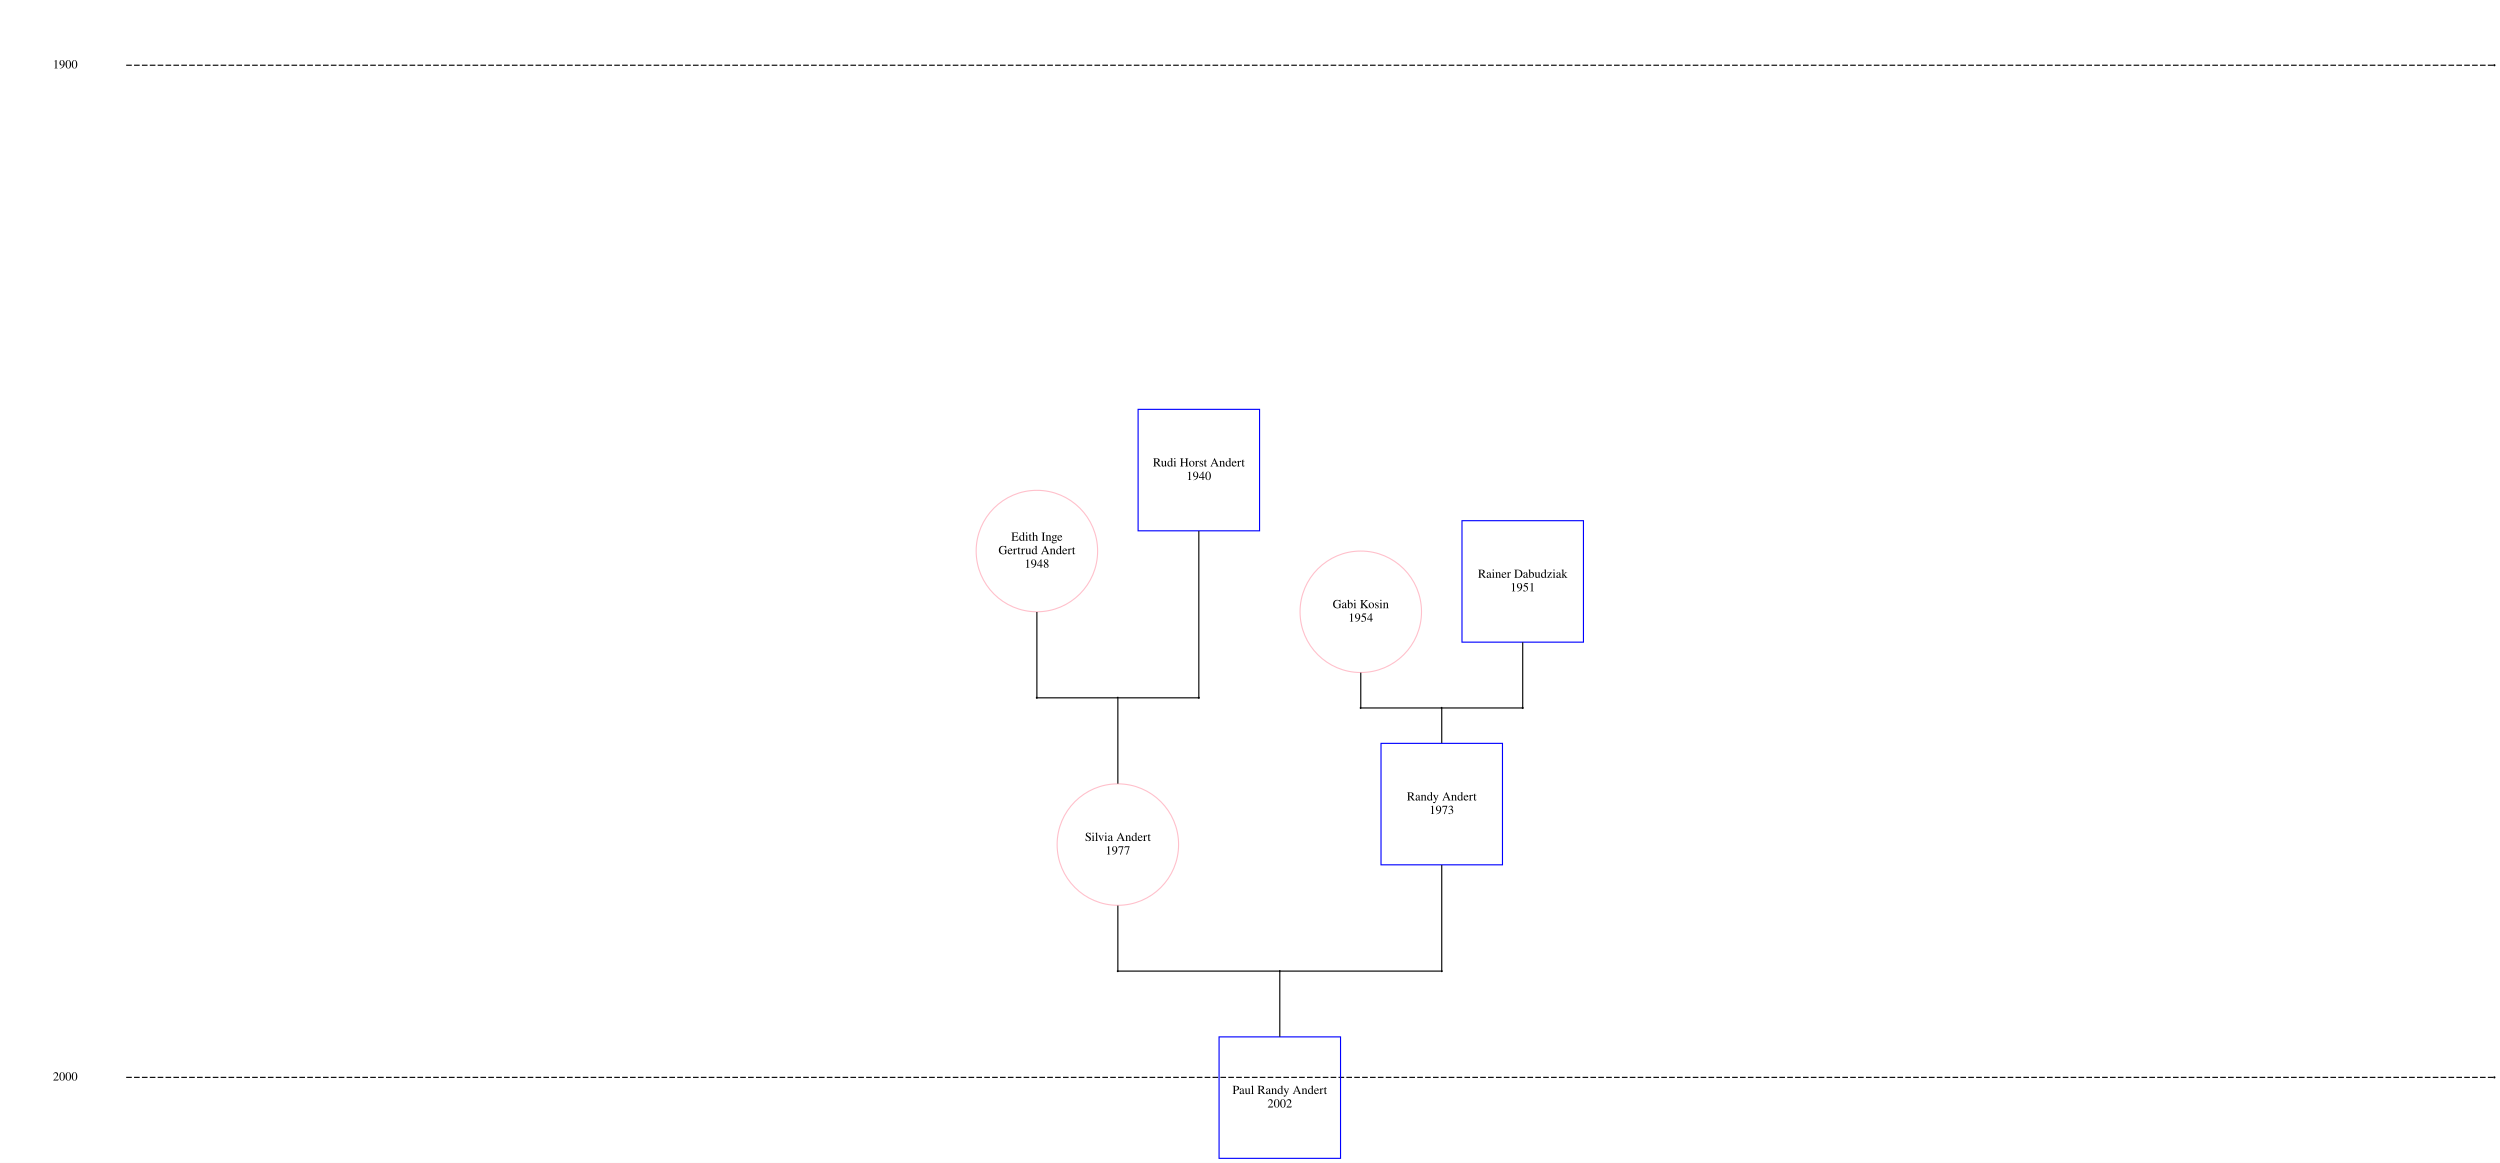
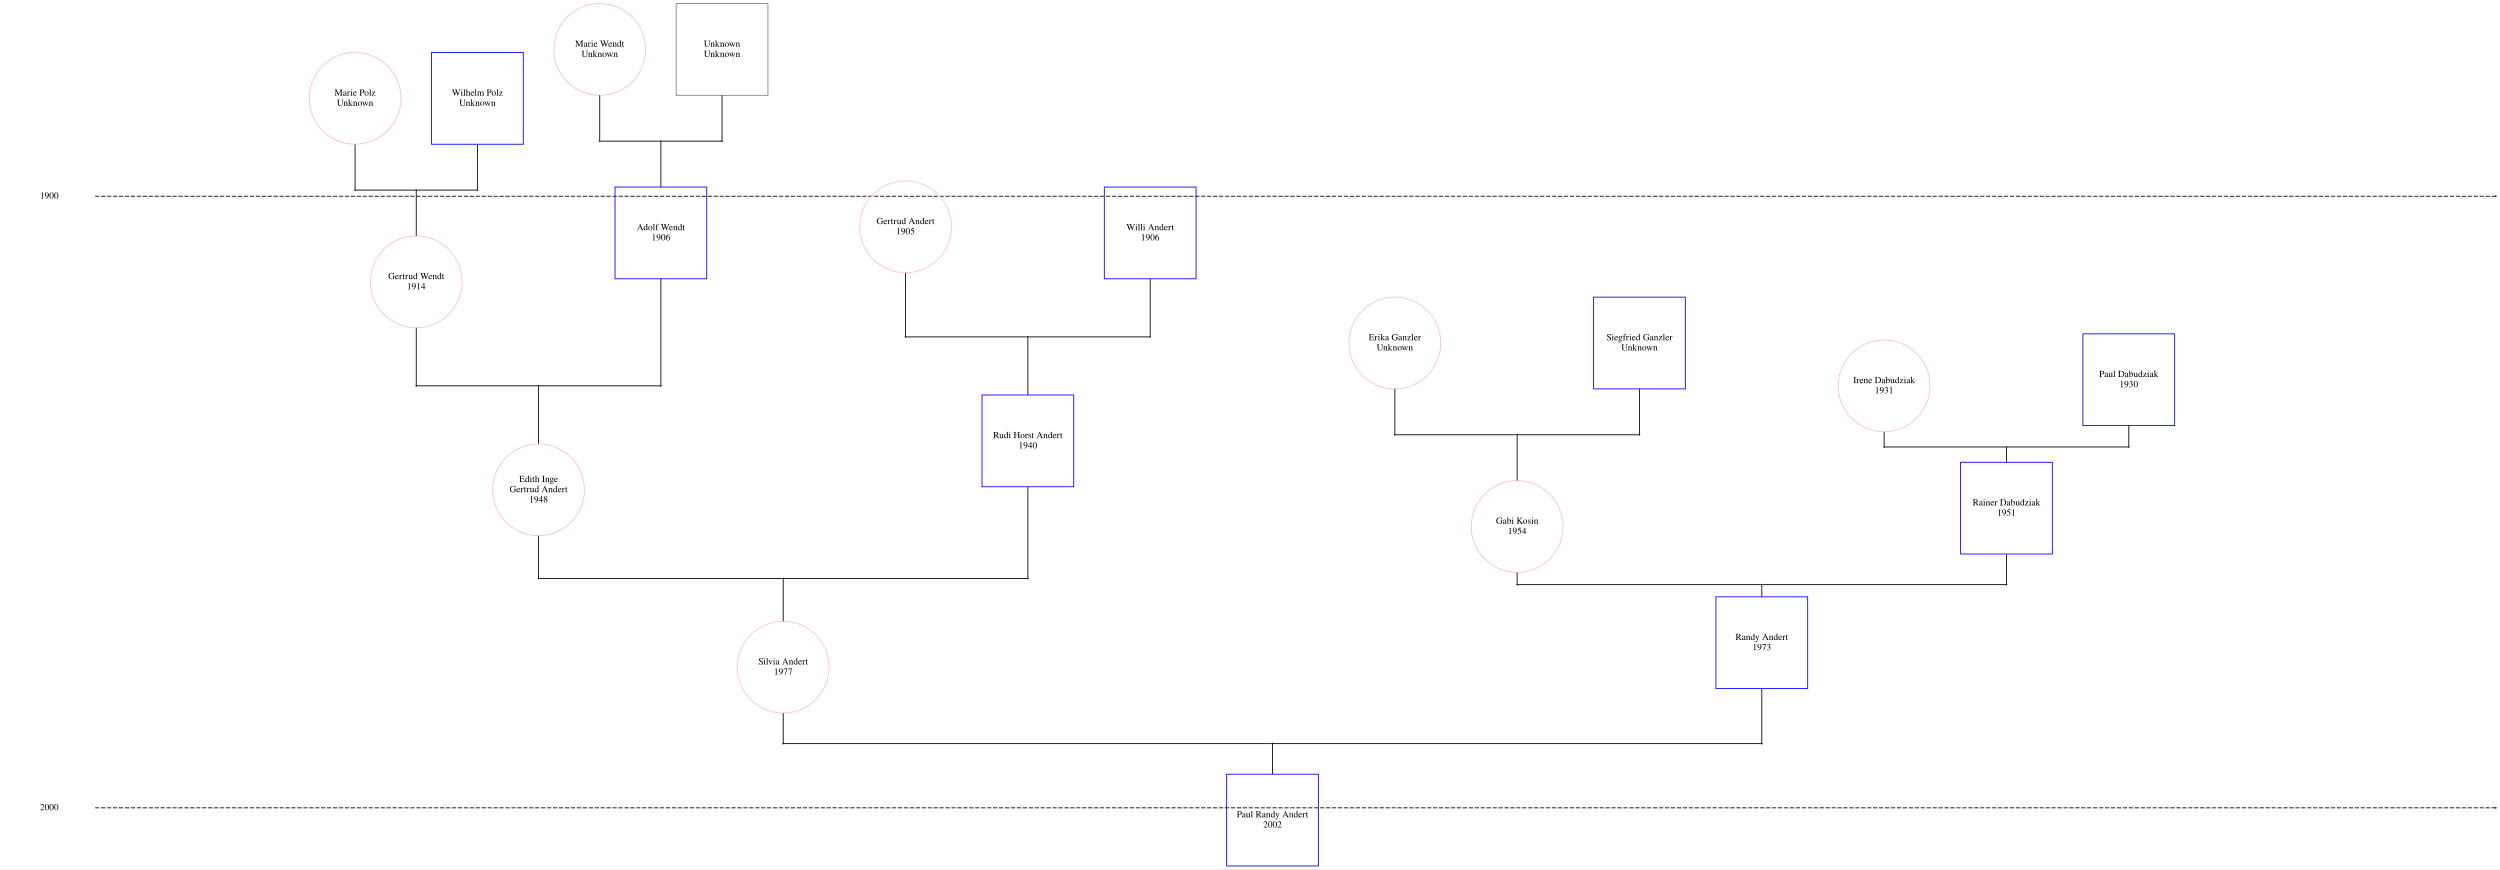
- <svg xmlns="http://www.w3.org/2000/svg" width="2223pt" height="1034pt" viewBox="0.00 0.00 2223.00 1034.00">
-   <g id="graph0" class="graph" transform="scale(1 1) rotate(0) translate(4 1030)">
-     <polygon fill="white" stroke="transparent" points="-4,4 -4,-1030 2219,-1030 2219,4 -4,4" />
+ <svg xmlns="http://www.w3.org/2000/svg" width="2943pt" height="1023pt" viewBox="0.00 0.00 2943.00 1023.00">
+   <g id="graph0" class="graph" transform="scale(1 1) rotate(0) translate(4 1019)">
+     <polygon fill="white" stroke="transparent" points="-4,4 -4,-1019 2939,-1019 2939,4 -4,4" />
    <g id="node1" class="node">
-       <text text-anchor="middle" x="54" y="-969.2" font-family="Times,serif" font-size="11.00">1900</text>
+       <text text-anchor="middle" x="54" y="-785.2" font-family="Times,serif" font-size="11.00">1900</text>
    </g>
    <g id="node3" class="node">
-       <ellipse fill="none" stroke="black" cx="2214" cy="-972" rx="0.5" ry="0.5" />
+       <ellipse fill="none" stroke="black" cx="2934" cy="-788" rx="0.5" ry="0.5" />
    </g>
    <g id="edge1" class="edge">
-       <path fill="none" stroke="black" stroke-dasharray="5,2" d="M108.2,-972C438.96,-972 2172.69,-972 2213.28,-972" />
+       <path fill="none" stroke="black" stroke-dasharray="5,2" d="M108.01,-788C499.39,-788 2886.72,-788 2933.31,-788" />
    </g>
    <g id="node2" class="node">
-       <text text-anchor="middle" x="54" y="-69.2" font-family="Times,serif" font-size="11.00">2000</text>
+       <text text-anchor="middle" x="54" y="-65.2" font-family="Times,serif" font-size="11.00">2000</text>
    </g>
    <g id="node4" class="node">
-       <ellipse fill="none" stroke="black" cx="2214" cy="-72" rx="0.5" ry="0.5" />
+       <ellipse fill="none" stroke="black" cx="2934" cy="-68" rx="0.5" ry="0.5" />
    </g>
    <g id="edge2" class="edge">
-       <path fill="none" stroke="black" stroke-dasharray="5,2" d="M108.2,-72C438.96,-72 2172.69,-72 2213.28,-72" />
+       <path fill="none" stroke="black" stroke-dasharray="5,2" d="M108.01,-68C499.39,-68 2886.72,-68 2933.31,-68" />
    </g>
    <g id="node5" class="node">
-       <polygon fill="none" stroke="blue" points="1188,-108 1080,-108 1080,0 1188,0 1188,-108" />
-       <text text-anchor="middle" x="1134" y="-57.2" font-family="Times,serif" font-size="11.00">Paul Randy Andert</text>
-       <text text-anchor="middle" x="1134" y="-45.2" font-family="Times,serif" font-size="11.00">2002</text>
+       <polygon fill="none" stroke="blue" points="1548,-107.6 1440,-107.6 1440,0.4 1548,0.4 1548,-107.6" />
+       <text text-anchor="middle" x="1494" y="-56.8" font-family="Times,serif" font-size="11.00">Paul Randy Andert</text>
+       <text text-anchor="middle" x="1494" y="-44.8" font-family="Times,serif" font-size="11.00">2002</text>
    </g>
    <g id="node6" class="node">
-       <ellipse fill="none" stroke="pink" cx="990" cy="-279" rx="54" ry="54" />
-       <text text-anchor="middle" x="990" y="-282.2" font-family="Times,serif" font-size="11.00">Silvia Andert</text>
-       <text text-anchor="middle" x="990" y="-270.2" font-family="Times,serif" font-size="11.00">1977</text>
+       <ellipse fill="none" stroke="pink" cx="918" cy="-233.6" rx="54" ry="54" />
+       <text text-anchor="middle" x="918" y="-236.8" font-family="Times,serif" font-size="11.00">Silvia Andert</text>
+       <text text-anchor="middle" x="918" y="-224.8" font-family="Times,serif" font-size="11.00">1977</text>
    </g>
    <g id="node8" class="node">
-       <ellipse fill="none" stroke="black" cx="990" cy="-166.5" rx="0.5" ry="0.5" />
+       <ellipse fill="none" stroke="black" cx="918" cy="-143.6" rx="0.5" ry="0.5" />
    </g>
    <g id="edge3" class="edge">
-       <path fill="none" stroke="black" d="M990,-224.73C990,-198.66 990,-172.02 990,-167.25" />
+       <path fill="none" stroke="black" d="M918,-179.43C918,-162.75 918,-147.83 918,-144.36" />
    </g>
    <g id="node7" class="node">
-       <polygon fill="none" stroke="blue" points="1332,-369 1224,-369 1224,-261 1332,-261 1332,-369" />
-       <text text-anchor="middle" x="1278" y="-318.2" font-family="Times,serif" font-size="11.00">Randy Andert</text>
-       <text text-anchor="middle" x="1278" y="-306.2" font-family="Times,serif" font-size="11.00">1973</text>
+       <polygon fill="none" stroke="blue" points="2124,-316.4 2016,-316.4 2016,-208.4 2124,-208.4 2124,-316.4" />
+       <text text-anchor="middle" x="2070" y="-265.6" font-family="Times,serif" font-size="11.00">Randy Andert</text>
+       <text text-anchor="middle" x="2070" y="-253.6" font-family="Times,serif" font-size="11.00">1973</text>
    </g>
    <g id="node9" class="node">
-       <ellipse fill="none" stroke="black" cx="1134" cy="-166.5" rx="0.5" ry="0.5" />
+       <ellipse fill="none" stroke="black" cx="1494" cy="-143.6" rx="0.5" ry="0.5" />
    </g>
    <g id="edge4" class="edge">
-       <path fill="none" stroke="black" d="M990.64,-166.5C1000.54,-166.5 1121.8,-166.5 1133.15,-166.5" />
+       <path fill="none" stroke="black" d="M918.65,-143.6C939.77,-143.6 1468.34,-143.6 1493.1,-143.6" />
    </g>
    <g id="edge7" class="edge">
-       <path fill="none" stroke="black" d="M1134,-165.78C1134,-161.1 1134,-134.34 1134,-108.18" />
+       <path fill="none" stroke="black" d="M1494,-143.03C1494,-139.94 1494,-124.86 1494,-107.94" />
    </g>
    <g id="node10" class="node">
-       <ellipse fill="none" stroke="black" cx="1278" cy="-166.5" rx="0.5" ry="0.5" />
+       <ellipse fill="none" stroke="black" cx="2070" cy="-143.6" rx="0.5" ry="0.5" />
    </g>
    <g id="edge5" class="edge">
-       <path fill="none" stroke="black" d="M1134.64,-166.5C1144.54,-166.5 1265.8,-166.5 1277.15,-166.5" />
+       <path fill="none" stroke="black" d="M1494.65,-143.6C1515.77,-143.6 2044.34,-143.6 2069.1,-143.6" />
    </g>
    <g id="edge6" class="edge">
-       <path fill="none" stroke="black" d="M1278,-167.16C1278,-173.31 1278,-221.15 1278,-260.76" />
+       <path fill="none" stroke="black" d="M2070,-144.36C2070,-149.48 2070,-179.62 2070,-208.17" />
    </g>
    <g id="node11" class="node">
-       <ellipse fill="none" stroke="pink" cx="918" cy="-540" rx="54" ry="54" />
-       <text text-anchor="middle" x="918" y="-549.2" font-family="Times,serif" font-size="11.00">Edith Inge</text>
-       <text text-anchor="middle" x="918" y="-537.2" font-family="Times,serif" font-size="11.00">Gertrud Andert </text>
-       <text text-anchor="middle" x="918" y="-525.2" font-family="Times,serif" font-size="11.00">1948</text>
+       <ellipse fill="none" stroke="pink" cx="630" cy="-442.4" rx="54" ry="54" />
+       <text text-anchor="middle" x="630" y="-451.6" font-family="Times,serif" font-size="11.00">Edith Inge</text>
+       <text text-anchor="middle" x="630" y="-439.6" font-family="Times,serif" font-size="11.00">Gertrud Andert </text>
+       <text text-anchor="middle" x="630" y="-427.6" font-family="Times,serif" font-size="11.00">1948</text>
    </g>
    <g id="node13" class="node">
-       <ellipse fill="none" stroke="black" cx="918" cy="-409.5" rx="0.5" ry="0.5" />
+       <ellipse fill="none" stroke="black" cx="630" cy="-338" rx="0.5" ry="0.5" />
    </g>
    <g id="edge8" class="edge">
-       <path fill="none" stroke="black" d="M918,-485.79C918,-452.74 918,-415.79 918,-410.22" />
+       <path fill="none" stroke="black" d="M630,-388.37C630,-365.28 630,-342.67 630,-338.64" />
    </g>
    <g id="node12" class="node">
-       <polygon fill="none" stroke="blue" points="1116,-666 1008,-666 1008,-558 1116,-558 1116,-666" />
-       <text text-anchor="middle" x="1062" y="-615.2" font-family="Times,serif" font-size="11.00">Rudi Horst Andert</text>
-       <text text-anchor="middle" x="1062" y="-603.2" font-family="Times,serif" font-size="11.00">1940</text>
+       <polygon fill="none" stroke="blue" points="1260,-554 1152,-554 1152,-446 1260,-446 1260,-554" />
+       <text text-anchor="middle" x="1206" y="-503.2" font-family="Times,serif" font-size="11.00">Rudi Horst Andert</text>
+       <text text-anchor="middle" x="1206" y="-491.2" font-family="Times,serif" font-size="11.00">1940</text>
    </g>
    <g id="node14" class="node">
-       <ellipse fill="none" stroke="black" cx="990" cy="-409.5" rx="0.5" ry="0.5" />
+       <ellipse fill="none" stroke="black" cx="918" cy="-338" rx="0.5" ry="0.5" />
    </g>
    <g id="edge9" class="edge">
-       <path fill="none" stroke="black" d="M918.81,-409.5C926.22,-409.5 982.31,-409.5 989.29,-409.5" />
+       <path fill="none" stroke="black" d="M630.83,-338C647.19,-338 901.35,-338 917.22,-338" />
    </g>
    <g id="edge12" class="edge">
-       <path fill="none" stroke="black" d="M990,-408.67C990,-402.72 990,-366 990,-333.15" />
+       <path fill="none" stroke="black" d="M918,-337.33C918,-333.22 918,-310.69 918,-287.67" />
    </g>
    <g id="node15" class="node">
-       <ellipse fill="none" stroke="black" cx="1062" cy="-409.5" rx="0.5" ry="0.5" />
+       <ellipse fill="none" stroke="black" cx="1206" cy="-338" rx="0.5" ry="0.5" />
    </g>
    <g id="edge10" class="edge">
-       <path fill="none" stroke="black" d="M990.81,-409.5C998.22,-409.5 1054.31,-409.5 1061.29,-409.5" />
+       <path fill="none" stroke="black" d="M918.83,-338C935.19,-338 1189.35,-338 1205.22,-338" />
    </g>
    <g id="edge11" class="edge">
-       <path fill="none" stroke="black" d="M1062,-410.08C1062,-417.79 1062,-500.65 1062,-557.79" />
+       <path fill="none" stroke="black" d="M1206,-338.72C1206,-345.68 1206,-401.58 1206,-445.64" />
    </g>
    <g id="node16" class="node">
-       <ellipse fill="none" stroke="pink" cx="1206" cy="-486" rx="54" ry="54" />
-       <text text-anchor="middle" x="1206" y="-489.2" font-family="Times,serif" font-size="11.00">Gabi Kosin</text>
-       <text text-anchor="middle" x="1206" y="-477.2" font-family="Times,serif" font-size="11.00">1954</text>
+       <ellipse fill="none" stroke="pink" cx="486" cy="-687.2" rx="54" ry="54" />
+       <text text-anchor="middle" x="486" y="-690.4" font-family="Times,serif" font-size="11.00">Gertrud Wendt</text>
+       <text text-anchor="middle" x="486" y="-678.4" font-family="Times,serif" font-size="11.00">1914</text>
    </g>
    <g id="node18" class="node">
-       <ellipse fill="none" stroke="black" cx="1206" cy="-400.5" rx="0.5" ry="0.5" />
+       <ellipse fill="none" stroke="black" cx="486" cy="-564.8" rx="0.5" ry="0.5" />
    </g>
    <g id="edge13" class="edge">
-       <path fill="none" stroke="black" d="M1206,-431.85C1206,-417 1206,-404.14 1206,-401.15" />
+       <path fill="none" stroke="black" d="M486,-633.16C486,-603.44 486,-571.44 486,-565.71" />
    </g>
    <g id="node17" class="node">
-       <polygon fill="none" stroke="blue" points="1404,-567 1296,-567 1296,-459 1404,-459 1404,-567" />
-       <text text-anchor="middle" x="1350" y="-516.2" font-family="Times,serif" font-size="11.00">Rainer Dabudziak</text>
-       <text text-anchor="middle" x="1350" y="-504.2" font-family="Times,serif" font-size="11.00">1951</text>
+       <polygon fill="none" stroke="blue" points="828,-798.8 720,-798.8 720,-690.8 828,-690.8 828,-798.8" />
+       <text text-anchor="middle" x="774" y="-748" font-family="Times,serif" font-size="11.00">Adolf Wendt</text>
+       <text text-anchor="middle" x="774" y="-736" font-family="Times,serif" font-size="11.00">1906</text>
    </g>
    <g id="node19" class="node">
-       <ellipse fill="none" stroke="black" cx="1278" cy="-400.5" rx="0.5" ry="0.5" />
+       <ellipse fill="none" stroke="black" cx="630" cy="-564.8" rx="0.5" ry="0.5" />
    </g>
    <g id="edge14" class="edge">
-       <path fill="none" stroke="black" d="M1206.81,-400.5C1214.22,-400.5 1270.31,-400.5 1277.29,-400.5" />
+       <path fill="none" stroke="black" d="M486.64,-564.8C496.54,-564.8 617.8,-564.8 629.15,-564.8" />
    </g>
    <g id="edge17" class="edge">
-       <path fill="none" stroke="black" d="M1278,-399.95C1278,-397.19 1278,-384.33 1278,-369.41" />
+       <path fill="none" stroke="black" d="M630,-564.02C630,-558.64 630,-526.48 630,-496.58" />
    </g>
    <g id="node20" class="node">
-       <ellipse fill="none" stroke="black" cx="1350" cy="-400.5" rx="0.5" ry="0.5" />
+       <ellipse fill="none" stroke="black" cx="774" cy="-564.8" rx="0.5" ry="0.5" />
    </g>
    <g id="edge15" class="edge">
-       <path fill="none" stroke="black" d="M1278.81,-400.5C1286.22,-400.5 1342.31,-400.5 1349.29,-400.5" />
+       <path fill="none" stroke="black" d="M630.64,-564.8C640.54,-564.8 761.8,-564.8 773.15,-564.8" />
    </g>
    <g id="edge16" class="edge">
-       <path fill="none" stroke="black" d="M1350,-401.22C1350,-405.9 1350,-432.66 1350,-458.82" />
+       <path fill="none" stroke="black" d="M774,-565.32C774,-571.92 774,-640.38 774,-690.79" />
+     </g>
+     <g id="node21" class="node">
+       <ellipse fill="none" stroke="pink" cx="414" cy="-903.2" rx="54" ry="54" />
+       <text text-anchor="middle" x="414" y="-906.4" font-family="Times,serif" font-size="11.00">Marie Polz</text>
+       <text text-anchor="middle" x="414" y="-894.4" font-family="Times,serif" font-size="11.00">Unknown</text>
+     </g>
+     <g id="node23" class="node">
+       <ellipse fill="none" stroke="black" cx="414" cy="-795.2" rx="0.5" ry="0.5" />
+     </g>
+     <g id="edge18" class="edge">
+       <path fill="none" stroke="black" d="M414,-848.88C414,-824.51 414,-800.22 414,-795.88" />
+     </g>
+     <g id="node22" class="node">
+       <polygon fill="none" stroke="blue" points="612,-957.2 504,-957.2 504,-849.2 612,-849.2 612,-957.2" />
+       <text text-anchor="middle" x="558" y="-906.4" font-family="Times,serif" font-size="11.00">Wilhelm Polz</text>
+       <text text-anchor="middle" x="558" y="-894.4" font-family="Times,serif" font-size="11.00">Unknown</text>
+     </g>
+     <g id="node24" class="node">
+       <ellipse fill="none" stroke="black" cx="486" cy="-795.2" rx="0.5" ry="0.5" />
+     </g>
+     <g id="edge19" class="edge">
+       <path fill="none" stroke="black" d="M414.81,-795.2C422.22,-795.2 478.31,-795.2 485.29,-795.2" />
+     </g>
+     <g id="edge22" class="edge">
+       <path fill="none" stroke="black" d="M486,-794.51C486,-790.14 486,-765.75 486,-741.32" />
+     </g>
+     <g id="node25" class="node">
+       <ellipse fill="none" stroke="black" cx="558" cy="-795.2" rx="0.5" ry="0.5" />
+     </g>
+     <g id="edge20" class="edge">
+       <path fill="none" stroke="black" d="M486.81,-795.2C494.22,-795.2 550.31,-795.2 557.29,-795.2" />
+     </g>
+     <g id="edge21" class="edge">
+       <path fill="none" stroke="black" d="M558,-795.89C558,-800.26 558,-824.65 558,-849.08" />
+     </g>
+     <g id="node26" class="node">
+       <ellipse fill="none" stroke="pink" cx="702" cy="-960.8" rx="54" ry="54" />
+       <text text-anchor="middle" x="702" y="-964" font-family="Times,serif" font-size="11.00">Marie Wendt</text>
+       <text text-anchor="middle" x="702" y="-952" font-family="Times,serif" font-size="11.00">Unknown</text>
+     </g>
+     <g id="node28" class="node">
+       <ellipse fill="none" stroke="black" cx="702" cy="-852.8" rx="0.5" ry="0.5" />
+     </g>
+     <g id="edge23" class="edge">
+       <path fill="none" stroke="black" d="M702,-906.8C702,-882.33 702,-857.86 702,-853.49" />
+     </g>
+     <g id="node27" class="node">
+       <polygon fill="none" stroke="grey" points="900,-1014.8 792,-1014.8 792,-906.8 900,-906.8 900,-1014.8" />
+       <text text-anchor="middle" x="846" y="-964" font-family="Times,serif" font-size="11.00">Unknown  </text>
+       <text text-anchor="middle" x="846" y="-952" font-family="Times,serif" font-size="11.00">Unknown</text>
+     </g>
+     <g id="node29" class="node">
+       <ellipse fill="none" stroke="black" cx="774" cy="-852.8" rx="0.5" ry="0.5" />
+     </g>
+     <g id="edge24" class="edge">
+       <path fill="none" stroke="black" d="M702.81,-852.8C710.22,-852.8 766.31,-852.8 773.29,-852.8" />
+     </g>
+     <g id="edge27" class="edge">
+       <path fill="none" stroke="black" d="M774,-852.11C774,-847.74 774,-823.35 774,-798.92" />
+     </g>
+     <g id="node30" class="node">
+       <ellipse fill="none" stroke="black" cx="846" cy="-852.8" rx="0.5" ry="0.5" />
+     </g>
+     <g id="edge25" class="edge">
+       <path fill="none" stroke="black" d="M774.81,-852.8C782.22,-852.8 838.31,-852.8 845.29,-852.8" />
+     </g>
+     <g id="edge26" class="edge">
+       <path fill="none" stroke="black" d="M846,-853.49C846,-857.86 846,-882.25 846,-906.68" />
+     </g>
+     <g id="node31" class="node">
+       <ellipse fill="none" stroke="pink" cx="1062" cy="-752" rx="54" ry="54" />
+       <text text-anchor="middle" x="1062" y="-755.2" font-family="Times,serif" font-size="11.00">Gertrud Andert</text>
+       <text text-anchor="middle" x="1062" y="-743.2" font-family="Times,serif" font-size="11.00">1905</text>
+     </g>
+     <g id="node33" class="node">
+       <ellipse fill="none" stroke="black" cx="1062" cy="-622.4" rx="0.5" ry="0.5" />
+     </g>
+     <g id="edge28" class="edge">
+       <path fill="none" stroke="black" d="M1062,-697.79C1062,-665.05 1062,-628.6 1062,-623.11" />
+     </g>
+     <g id="node32" class="node">
+       <polygon fill="none" stroke="blue" points="1404,-798.8 1296,-798.8 1296,-690.8 1404,-690.8 1404,-798.8" />
+       <text text-anchor="middle" x="1350" y="-748" font-family="Times,serif" font-size="11.00">Willi Andert</text>
+       <text text-anchor="middle" x="1350" y="-736" font-family="Times,serif" font-size="11.00">1906</text>
+     </g>
+     <g id="node34" class="node">
+       <ellipse fill="none" stroke="black" cx="1206" cy="-622.4" rx="0.5" ry="0.5" />
+     </g>
+     <g id="edge29" class="edge">
+       <path fill="none" stroke="black" d="M1062.64,-622.4C1072.54,-622.4 1193.8,-622.4 1205.15,-622.4" />
+     </g>
+     <g id="edge32" class="edge">
+       <path fill="none" stroke="black" d="M1206,-621.62C1206,-616.24 1206,-584.08 1206,-554.18" />
+     </g>
+     <g id="node35" class="node">
+       <ellipse fill="none" stroke="black" cx="1350" cy="-622.4" rx="0.5" ry="0.5" />
+     </g>
+     <g id="edge30" class="edge">
+       <path fill="none" stroke="black" d="M1206.64,-622.4C1216.54,-622.4 1337.8,-622.4 1349.15,-622.4" />
+     </g>
+     <g id="edge31" class="edge">
+       <path fill="none" stroke="black" d="M1350,-623.18C1350,-628.56 1350,-660.72 1350,-690.62" />
+     </g>
+     <g id="node36" class="node">
+       <ellipse fill="none" stroke="pink" cx="1782" cy="-399.2" rx="54" ry="54" />
+       <text text-anchor="middle" x="1782" y="-402.4" font-family="Times,serif" font-size="11.00">Gabi Kosin</text>
+       <text text-anchor="middle" x="1782" y="-390.4" font-family="Times,serif" font-size="11.00">1954</text>
+     </g>
+     <g id="node38" class="node">
+       <ellipse fill="none" stroke="black" cx="1782" cy="-330.8" rx="0.5" ry="0.5" />
+     </g>
+     <g id="edge33" class="edge">
+       <path fill="none" stroke="black" d="M1782,-344.97C1782,-338.23 1782,-333.09 1782,-331.4" />
+     </g>
+     <g id="node37" class="node">
+       <polygon fill="none" stroke="blue" points="2412,-474.8 2304,-474.8 2304,-366.8 2412,-366.8 2412,-474.8" />
+       <text text-anchor="middle" x="2358" y="-424" font-family="Times,serif" font-size="11.00">Rainer Dabudziak</text>
+       <text text-anchor="middle" x="2358" y="-412" font-family="Times,serif" font-size="11.00">1951</text>
+     </g>
+     <g id="node39" class="node">
+       <ellipse fill="none" stroke="black" cx="2070" cy="-330.8" rx="0.5" ry="0.5" />
+     </g>
+     <g id="edge34" class="edge">
+       <path fill="none" stroke="black" d="M1782.83,-330.8C1799.19,-330.8 2053.35,-330.8 2069.22,-330.8" />
+     </g>
+     <g id="edge37" class="edge">
+       <path fill="none" stroke="black" d="M2070,-330.03C2070,-328.18 2070,-323.15 2070,-316.61" />
+     </g>
+     <g id="node40" class="node">
+       <ellipse fill="none" stroke="black" cx="2358" cy="-330.8" rx="0.5" ry="0.5" />
+     </g>
+     <g id="edge35" class="edge">
+       <path fill="none" stroke="black" d="M2070.83,-330.8C2087.19,-330.8 2341.35,-330.8 2357.22,-330.8" />
+     </g>
+     <g id="edge36" class="edge">
+       <path fill="none" stroke="black" d="M2358,-331.37C2358,-334.46 2358,-349.54 2358,-366.46" />
+     </g>
+     <g id="node41" class="node">
+       <ellipse fill="none" stroke="pink" cx="1638" cy="-615.2" rx="54" ry="54" />
+       <text text-anchor="middle" x="1638" y="-618.4" font-family="Times,serif" font-size="11.00">Erika Ganzler</text>
+       <text text-anchor="middle" x="1638" y="-606.4" font-family="Times,serif" font-size="11.00">Unknown</text>
+     </g>
+     <g id="node43" class="node">
+       <ellipse fill="none" stroke="black" cx="1638" cy="-507.2" rx="0.5" ry="0.5" />
+     </g>
+     <g id="edge38" class="edge">
+       <path fill="none" stroke="black" d="M1638,-561.2C1638,-536.73 1638,-512.26 1638,-507.89" />
+     </g>
+     <g id="node42" class="node">
+       <polygon fill="none" stroke="blue" points="1980,-669.2 1872,-669.2 1872,-561.2 1980,-561.2 1980,-669.2" />
+       <text text-anchor="middle" x="1926" y="-618.4" font-family="Times,serif" font-size="11.00">Siegfried Ganzler</text>
+       <text text-anchor="middle" x="1926" y="-606.4" font-family="Times,serif" font-size="11.00">Unknown</text>
+     </g>
+     <g id="node44" class="node">
+       <ellipse fill="none" stroke="black" cx="1782" cy="-507.2" rx="0.5" ry="0.5" />
+     </g>
+     <g id="edge39" class="edge">
+       <path fill="none" stroke="black" d="M1638.64,-507.2C1648.54,-507.2 1769.8,-507.2 1781.15,-507.2" />
+     </g>
+     <g id="edge42" class="edge">
+       <path fill="none" stroke="black" d="M1782,-506.51C1782,-502.14 1782,-477.75 1782,-453.32" />
+     </g>
+     <g id="node45" class="node">
+       <ellipse fill="none" stroke="black" cx="1926" cy="-507.2" rx="0.5" ry="0.5" />
+     </g>
+     <g id="edge40" class="edge">
+       <path fill="none" stroke="black" d="M1782.64,-507.2C1792.54,-507.2 1913.8,-507.2 1925.15,-507.2" />
+     </g>
+     <g id="edge41" class="edge">
+       <path fill="none" stroke="black" d="M1926,-507.89C1926,-512.26 1926,-536.65 1926,-561.08" />
+     </g>
+     <g id="node46" class="node">
+       <ellipse fill="none" stroke="pink" cx="2214" cy="-564.8" rx="54" ry="54" />
+       <text text-anchor="middle" x="2214" y="-568" font-family="Times,serif" font-size="11.00">Irene Dabudziak</text>
+       <text text-anchor="middle" x="2214" y="-556" font-family="Times,serif" font-size="11.00">1931</text>
+     </g>
+     <g id="node48" class="node">
+       <ellipse fill="none" stroke="black" cx="2214" cy="-492.8" rx="0.5" ry="0.5" />
+     </g>
+     <g id="edge43" class="edge">
+       <path fill="none" stroke="black" d="M2214,-510.6C2214,-502.29 2214,-495.73 2214,-493.57" />
+     </g>
+     <g id="node47" class="node">
+       <polygon fill="none" stroke="blue" points="2556,-626 2448,-626 2448,-518 2556,-518 2556,-626" />
+       <text text-anchor="middle" x="2502" y="-575.2" font-family="Times,serif" font-size="11.00">Paul Dabudziak</text>
+       <text text-anchor="middle" x="2502" y="-563.2" font-family="Times,serif" font-size="11.00">1930</text>
+     </g>
+     <g id="node49" class="node">
+       <ellipse fill="none" stroke="black" cx="2358" cy="-492.8" rx="0.5" ry="0.5" />
+     </g>
+     <g id="edge44" class="edge">
+       <path fill="none" stroke="black" d="M2214.64,-492.8C2224.54,-492.8 2345.8,-492.8 2357.15,-492.8" />
+     </g>
+     <g id="edge47" class="edge">
+       <path fill="none" stroke="black" d="M2358,-491.99C2358,-489.77 2358,-483.16 2358,-474.82" />
+     </g>
+     <g id="node50" class="node">
+       <ellipse fill="none" stroke="black" cx="2502" cy="-492.8" rx="0.5" ry="0.5" />
+     </g>
+     <g id="edge45" class="edge">
+       <path fill="none" stroke="black" d="M2358.64,-492.8C2368.54,-492.8 2489.8,-492.8 2501.15,-492.8" />
+     </g>
+     <g id="edge46" class="edge">
+       <path fill="none" stroke="black" d="M2502,-493.31C2502,-495.62 2502,-505.65 2502,-517.81" />
    </g>
  </g>
</svg>
